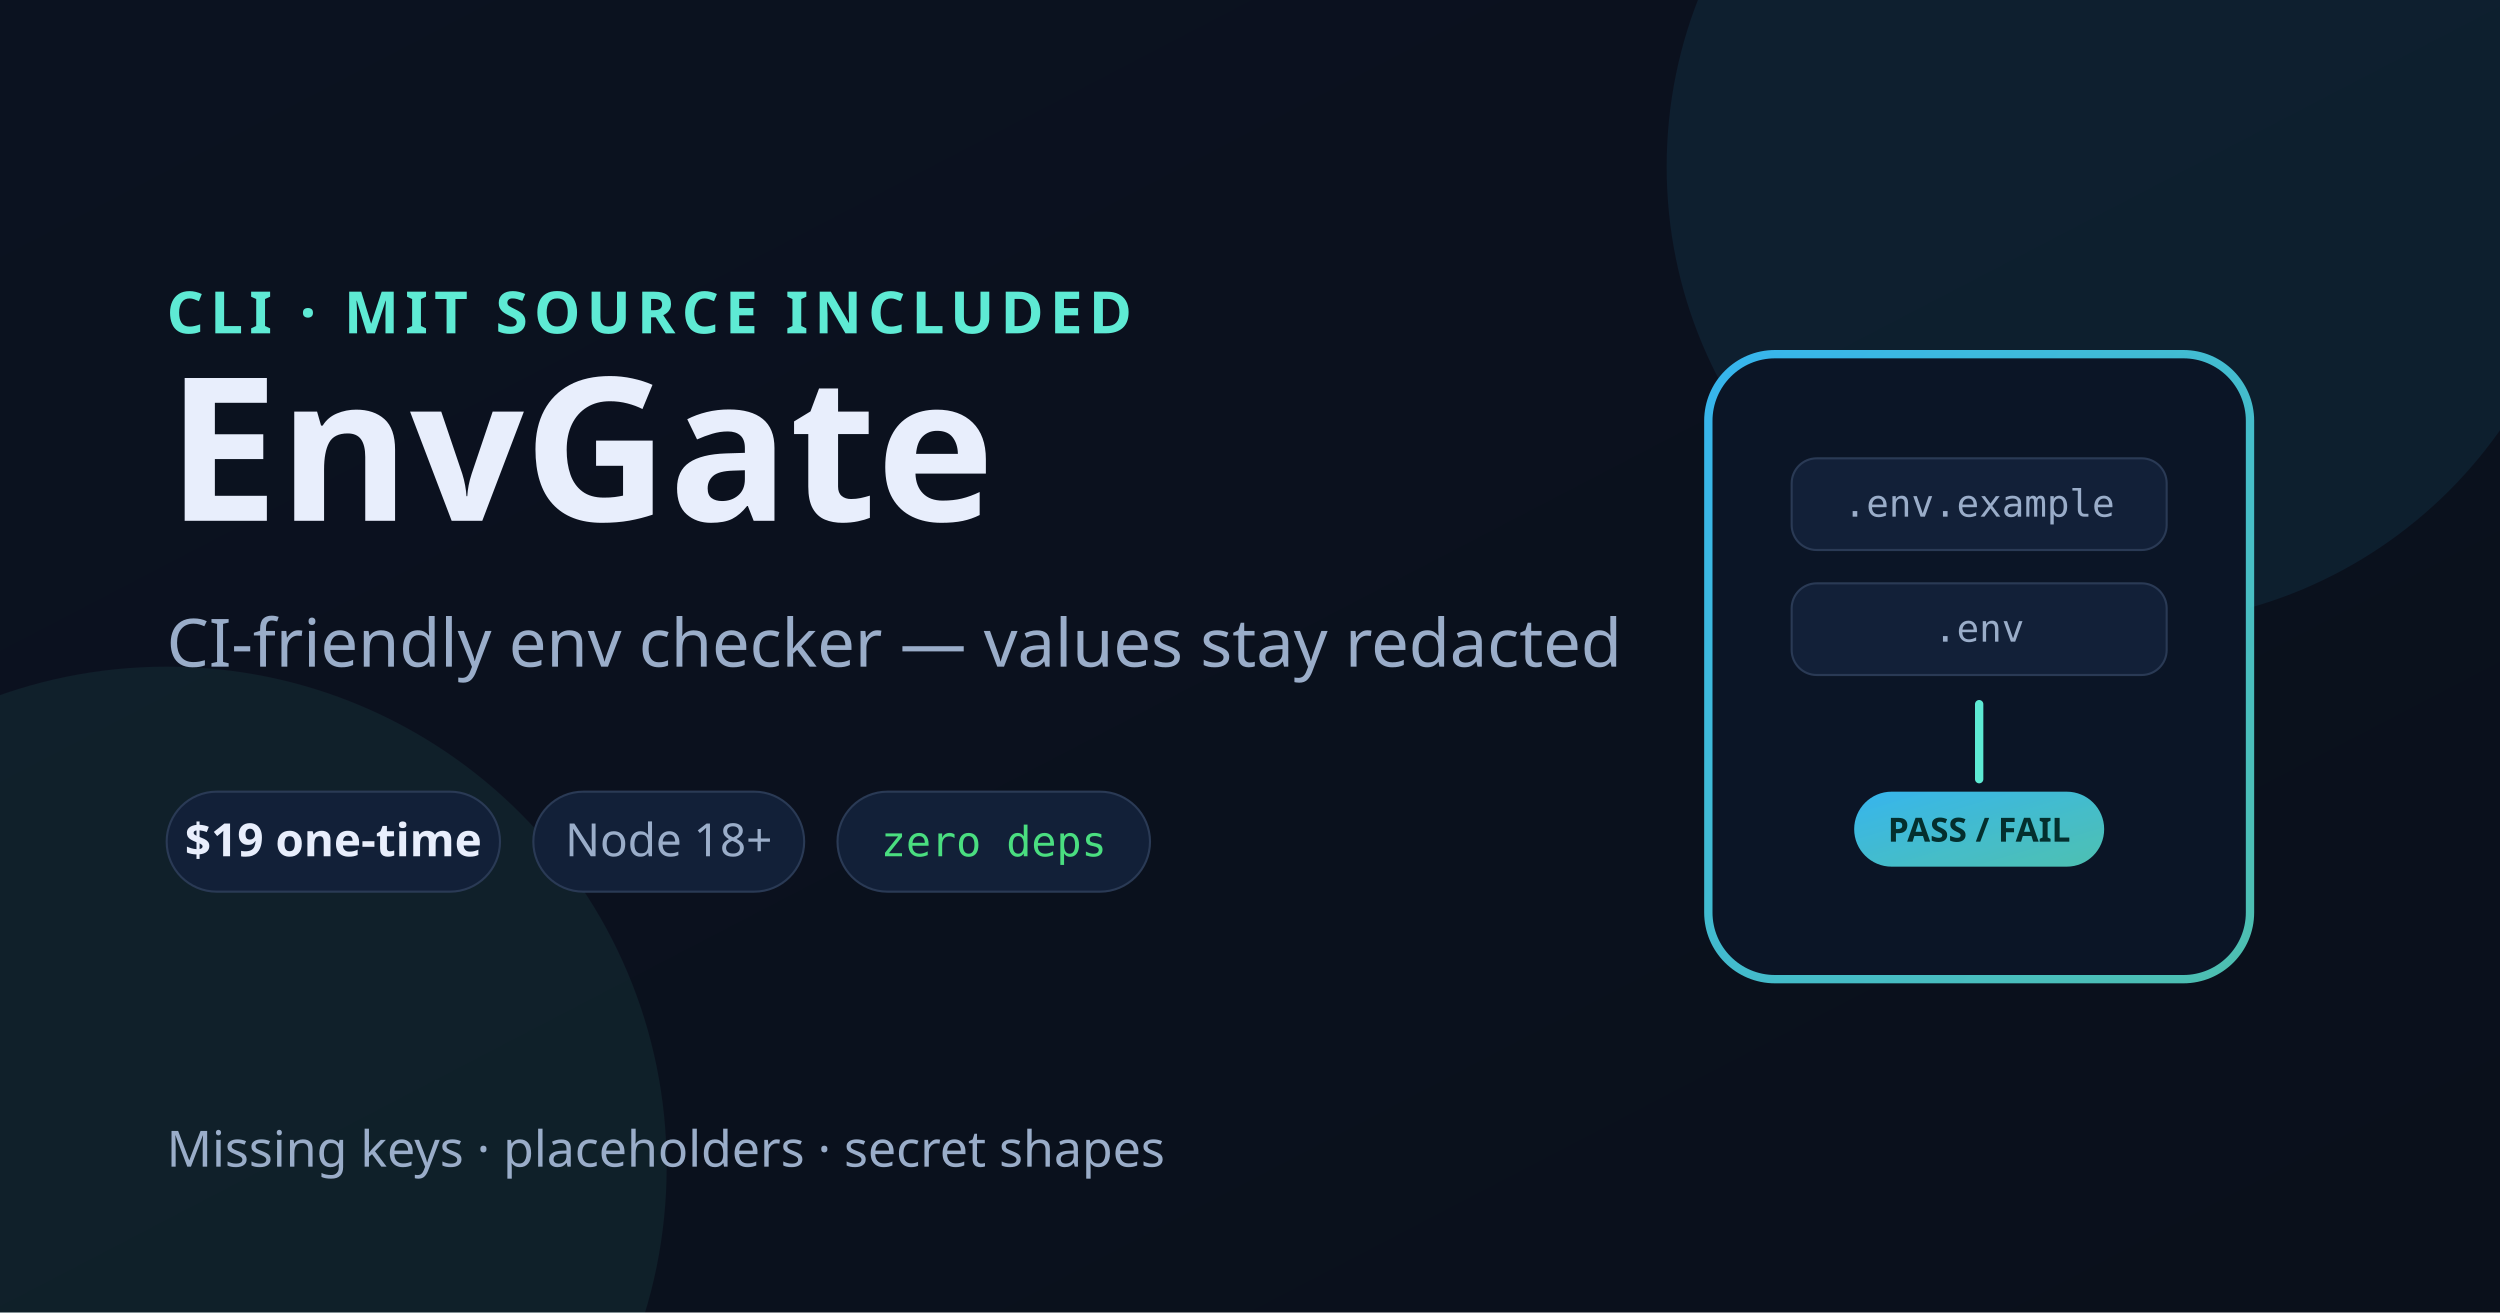
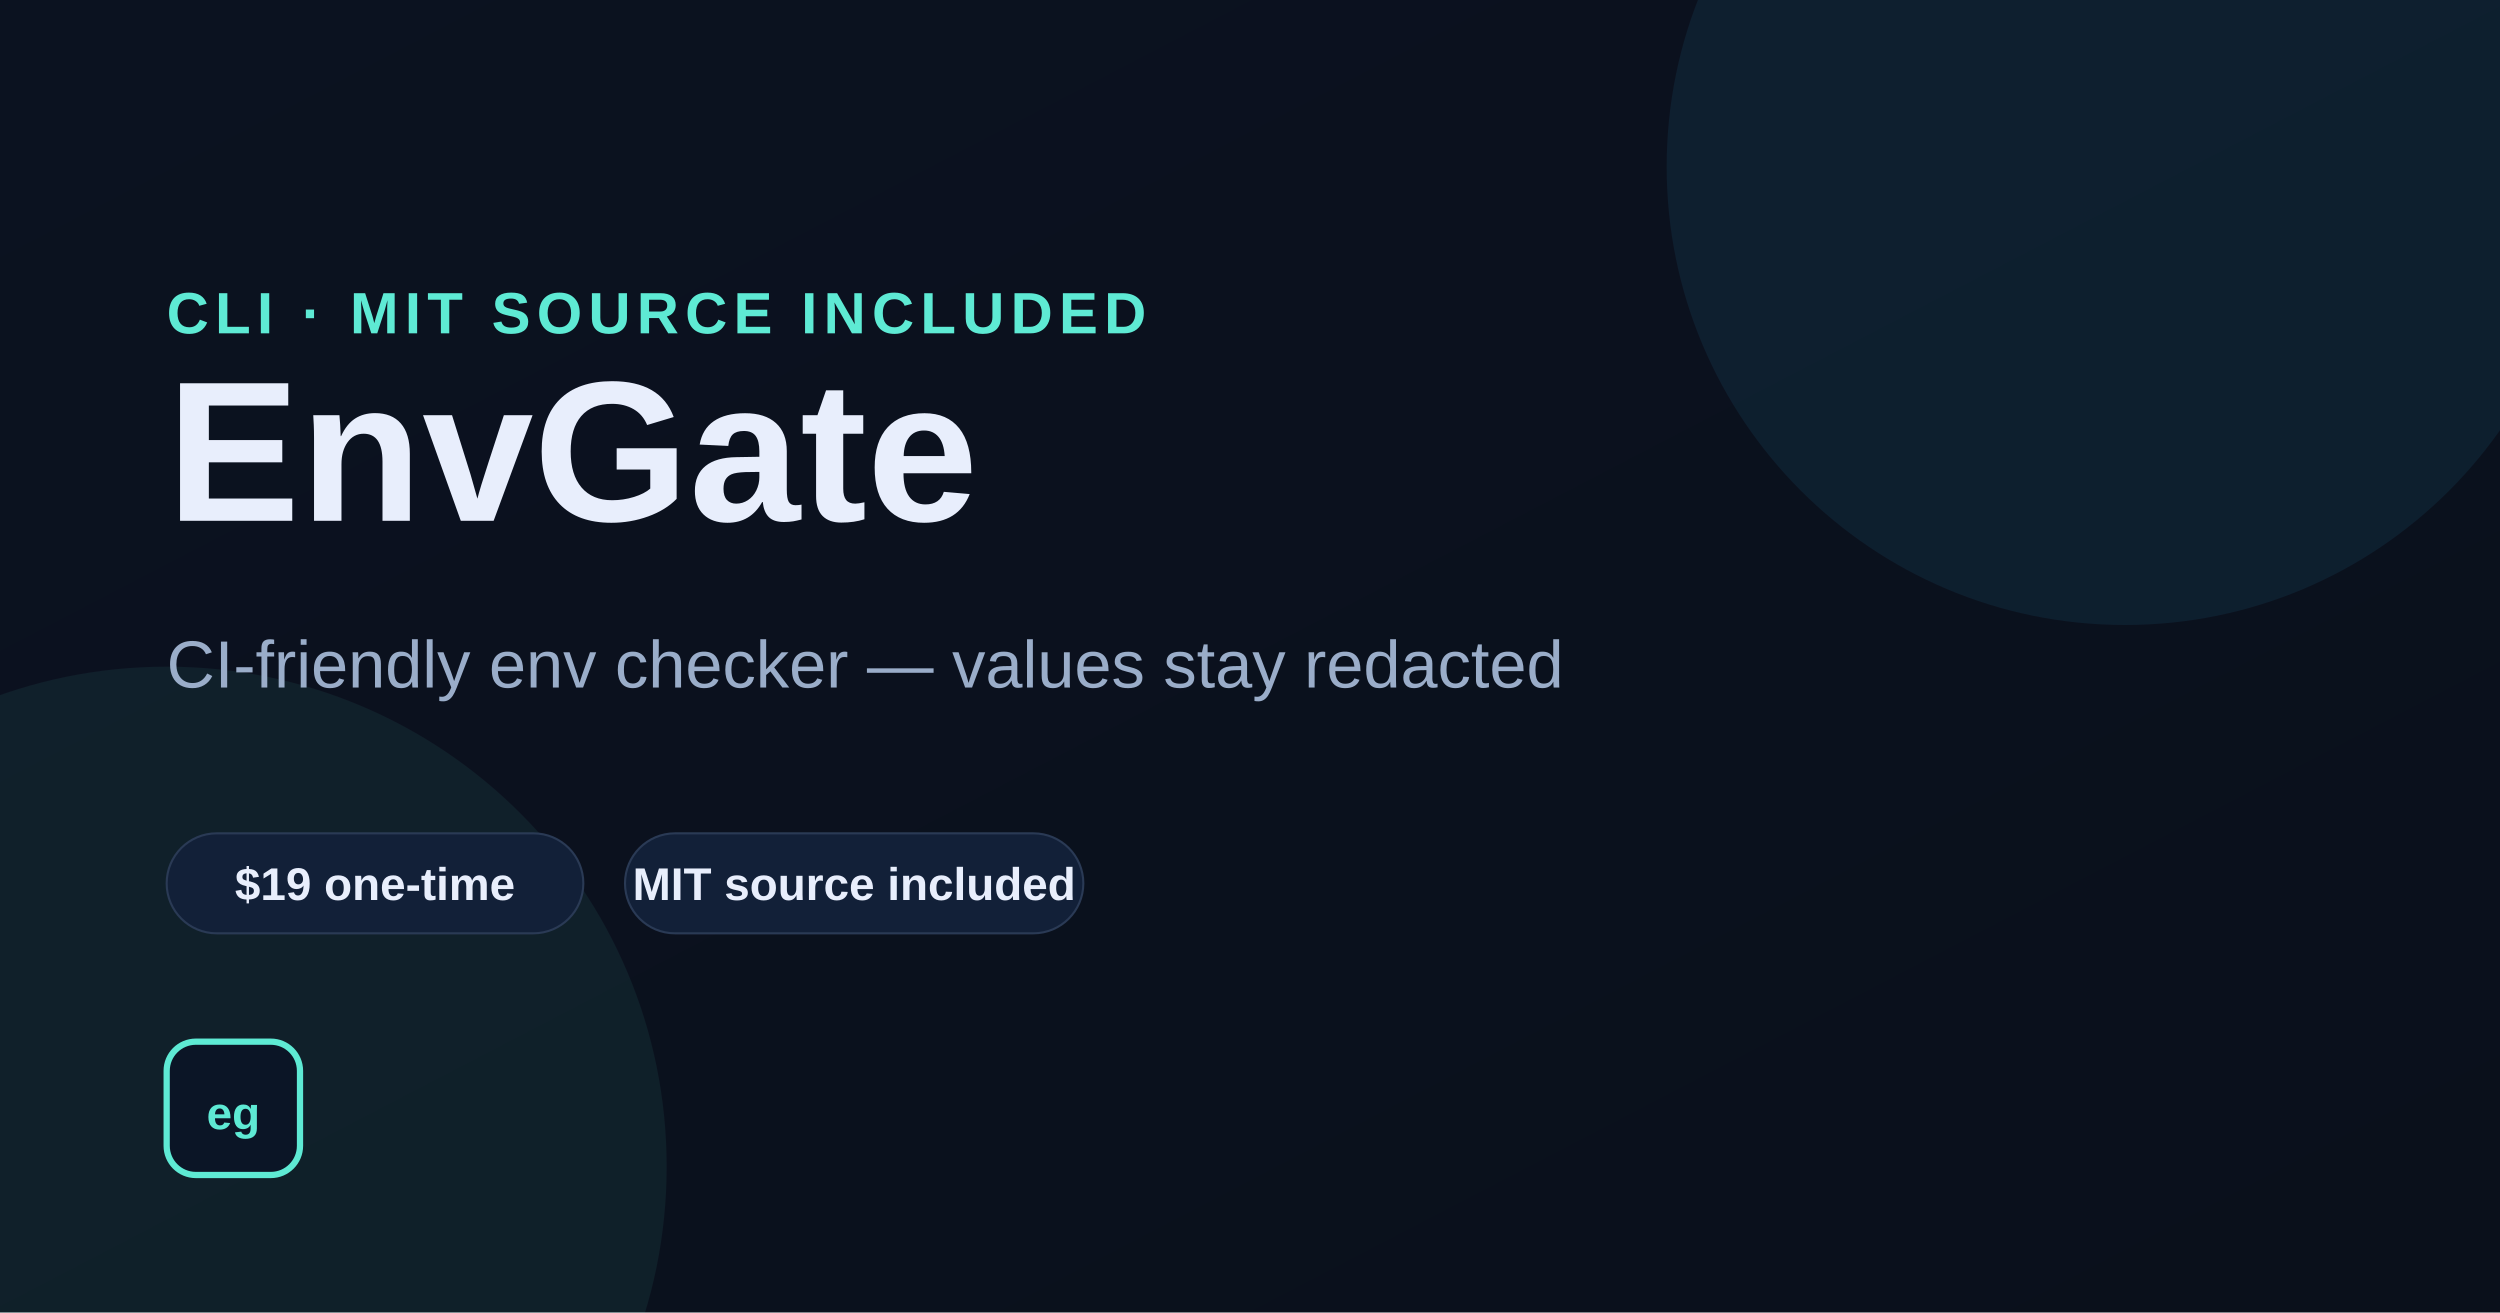
- <svg xmlns="http://www.w3.org/2000/svg" width="1200" height="630" viewBox="0 0 1200 630" role="img" aria-label="EnvGate — CI-friendly env checker">
+ <svg xmlns="http://www.w3.org/2000/svg" width="1200" height="630" viewBox="0 0 1200 630" role="img" aria-label="EnvGate — CI-friendly env checker — values stay redacted">
  <defs>
    <linearGradient id="bg" x1="0" y1="0" x2="1" y2="1">
      <stop offset="0%" stop-color="#0b1220" />
      <stop offset="100%" stop-color="#0a101b" />
    </linearGradient>
    <linearGradient id="g1" x1="0" y1="0" x2="1" y2="1">
      <stop offset="0%" stop-color="#38bdf8" stop-opacity=".95" />
      <stop offset="100%" stop-color="#5eead4" stop-opacity=".8" />
    </linearGradient>
  </defs>
  <rect width="1200" height="630" fill="url(#bg)" />
  <circle cx="1020" cy="80" r="220" fill="#38bdf8" opacity=".08" />
  <circle cx="80" cy="560" r="240" fill="#5eead4" opacity=".07" />
-   <text x="80" y="160" fill="#5eead4" font-family="ui-sans-serif, system-ui, sans-serif" font-size="28" font-weight="700" letter-spacing="3">CLI · MIT SOURCE INCLUDED</text>
-   <text x="80" y="250" fill="#e8eefc" font-family="ui-sans-serif, system-ui, sans-serif" font-size="96" font-weight="750">EnvGate</text>
-   <text x="80" y="320" fill="#9aadc9" font-family="ui-sans-serif, system-ui, sans-serif" font-size="32">CI-friendly env checker — values stay redacted</text>
-   <rect x="80" y="380" width="160" height="48" rx="24" fill="#122038" stroke="#2a3a55" />
-   <text x="160" y="411" text-anchor="middle" fill="#e8eefc" font-family="ui-sans-serif, system-ui, sans-serif" font-size="22" font-weight="700">$19 one-time</text>
-   <rect x="256" y="380" width="130" height="48" rx="24" fill="#122038" stroke="#2a3a55" />
-   <text x="321" y="411" text-anchor="middle" fill="#9aadc9" font-family="ui-sans-serif, system-ui, sans-serif" font-size="22">Node 18+</text>
-   <rect x="402" y="380" width="150" height="48" rx="24" fill="#122038" stroke="#2a3a55" />
-   <text x="477" y="411" text-anchor="middle" fill="#4ade80" font-family="ui-monospace, monospace" font-size="20">zero deps</text>
-   <rect x="820" y="170" width="260" height="300" rx="32" fill="#0b1526" stroke="url(#g1)" stroke-width="4" />
-   <rect x="860" y="220" width="180" height="44" rx="12" fill="#122038" stroke="#2a3a55" />
-   <text x="950" y="248" text-anchor="middle" fill="#9aadc9" font-family="ui-monospace, monospace" font-size="18">.env.example</text>
-   <rect x="860" y="280" width="180" height="44" rx="12" fill="#122038" stroke="#2a3a55" />
-   <text x="950" y="308" text-anchor="middle" fill="#9aadc9" font-family="ui-monospace, monospace" font-size="18">.env</text>
-   <path d="M950 338 v36" stroke="#5eead4" stroke-width="4" stroke-linecap="round" />
-   <rect x="890" y="380" width="120" height="36" rx="18" fill="url(#g1)" />
-   <text x="950" y="404" text-anchor="middle" fill="#042f2e" font-family="ui-sans-serif, system-ui, sans-serif" font-size="16" font-weight="700">PASS / FAIL</text>
-   <text x="80" y="560" fill="#9aadc9" font-family="ui-sans-serif, system-ui, sans-serif" font-size="24">Missing keys · placeholders · secret shapes</text>
+   <text x="80" y="160" fill="#5eead4" font-family="Liberation Sans, Noto Sans, DejaVu Sans, sans-serif" font-size="28" font-weight="700" letter-spacing="3">CLI · MIT SOURCE INCLUDED</text>
+   <text x="80" y="250" fill="#e8eefc" font-family="Liberation Sans, Noto Sans, DejaVu Sans, sans-serif" font-size="96" font-weight="700">EnvGate</text>
+   <text x="80" y="330" fill="#9aadc9" font-family="Liberation Sans, Noto Sans, DejaVu Sans, sans-serif" font-size="32">CI-friendly env checker — values stay redacted</text>
+   <rect x="80" y="400" width="200" height="48" rx="24" fill="#122038" stroke="#2a3a55" />
+   <text x="180" y="432" text-anchor="middle" fill="#e8eefc" font-family="Liberation Sans, Noto Sans, DejaVu Sans, sans-serif" font-size="22" font-weight="700">$19 one-time</text>
+   <rect x="300" y="400" width="220" height="48" rx="24" fill="#122038" stroke="#2a3a55" />
+   <text x="410" y="432" text-anchor="middle" fill="#e8eefc" font-family="Liberation Sans, Noto Sans, DejaVu Sans, sans-serif" font-size="22" font-weight="700">MIT source included</text>
+   <rect x="80" y="500" width="64" height="64" rx="14" fill="#0b1526" stroke="#5eead4" stroke-width="3" />
+   <text x="112" y="542" text-anchor="middle" fill="#5eead4" font-family="Liberation Sans, Noto Sans, DejaVu Sans, sans-serif" font-size="22" font-weight="700">eg</text>
</svg>
